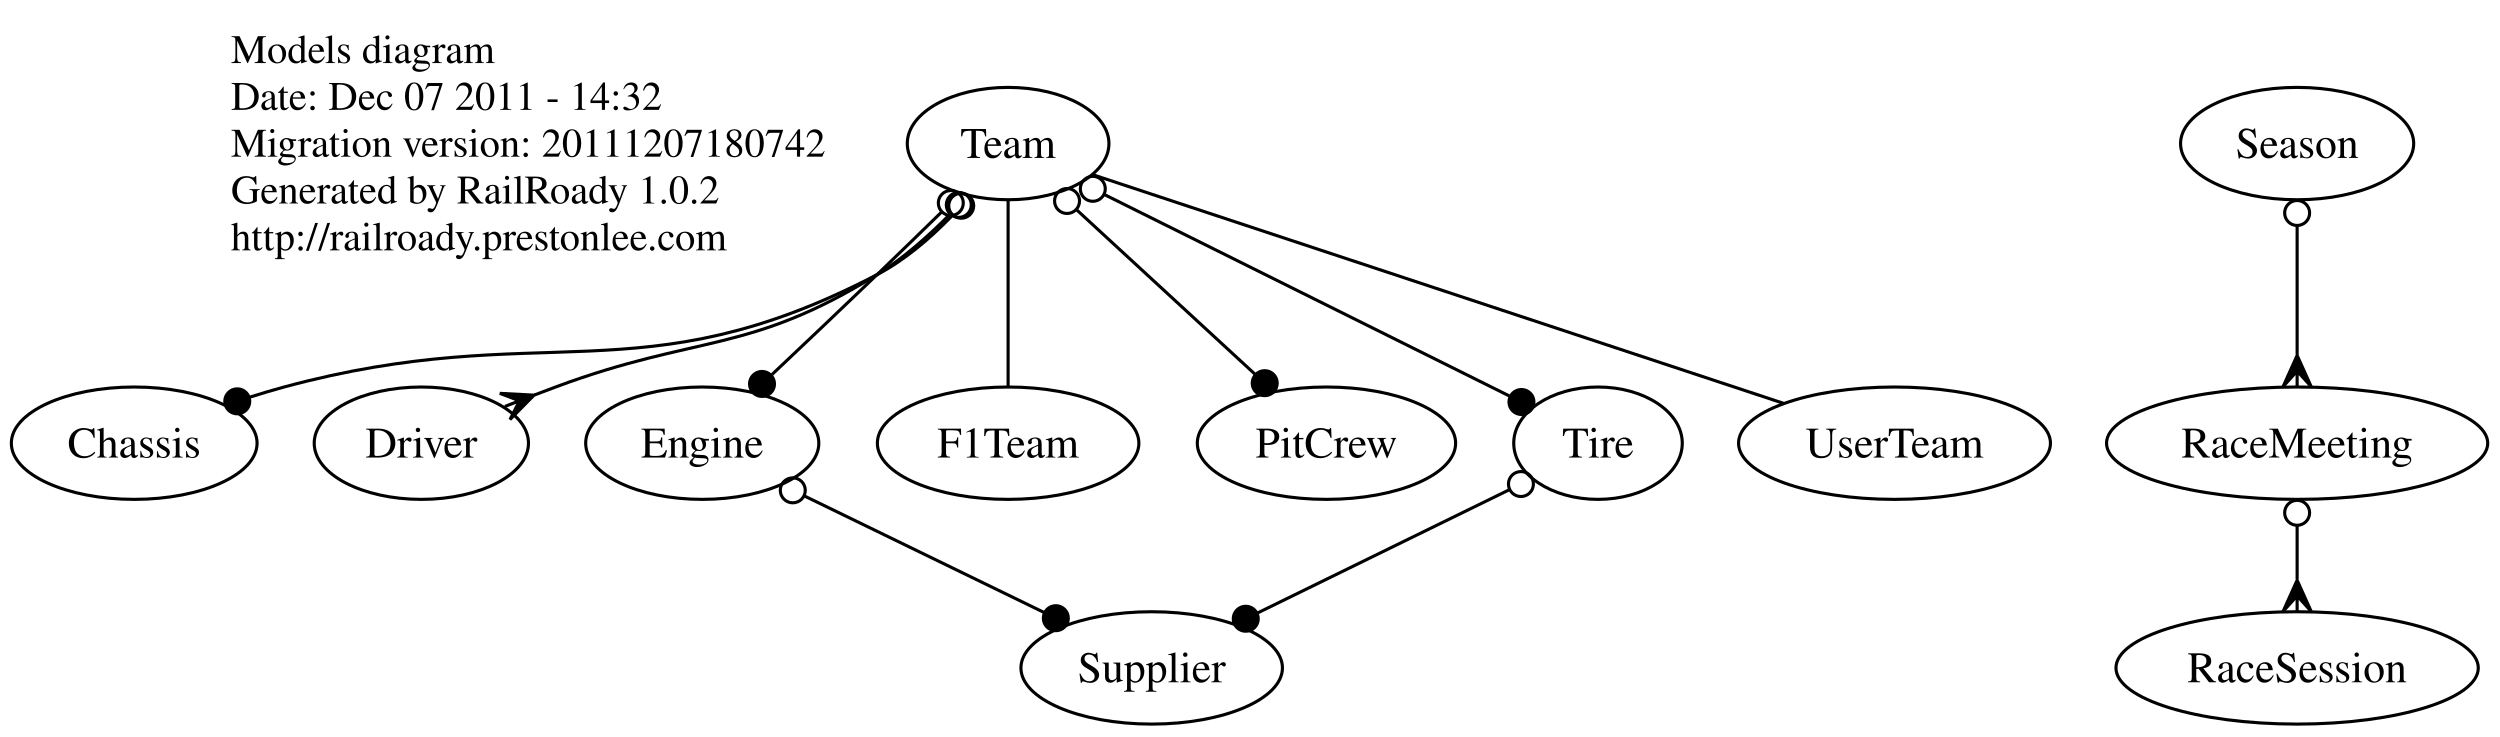
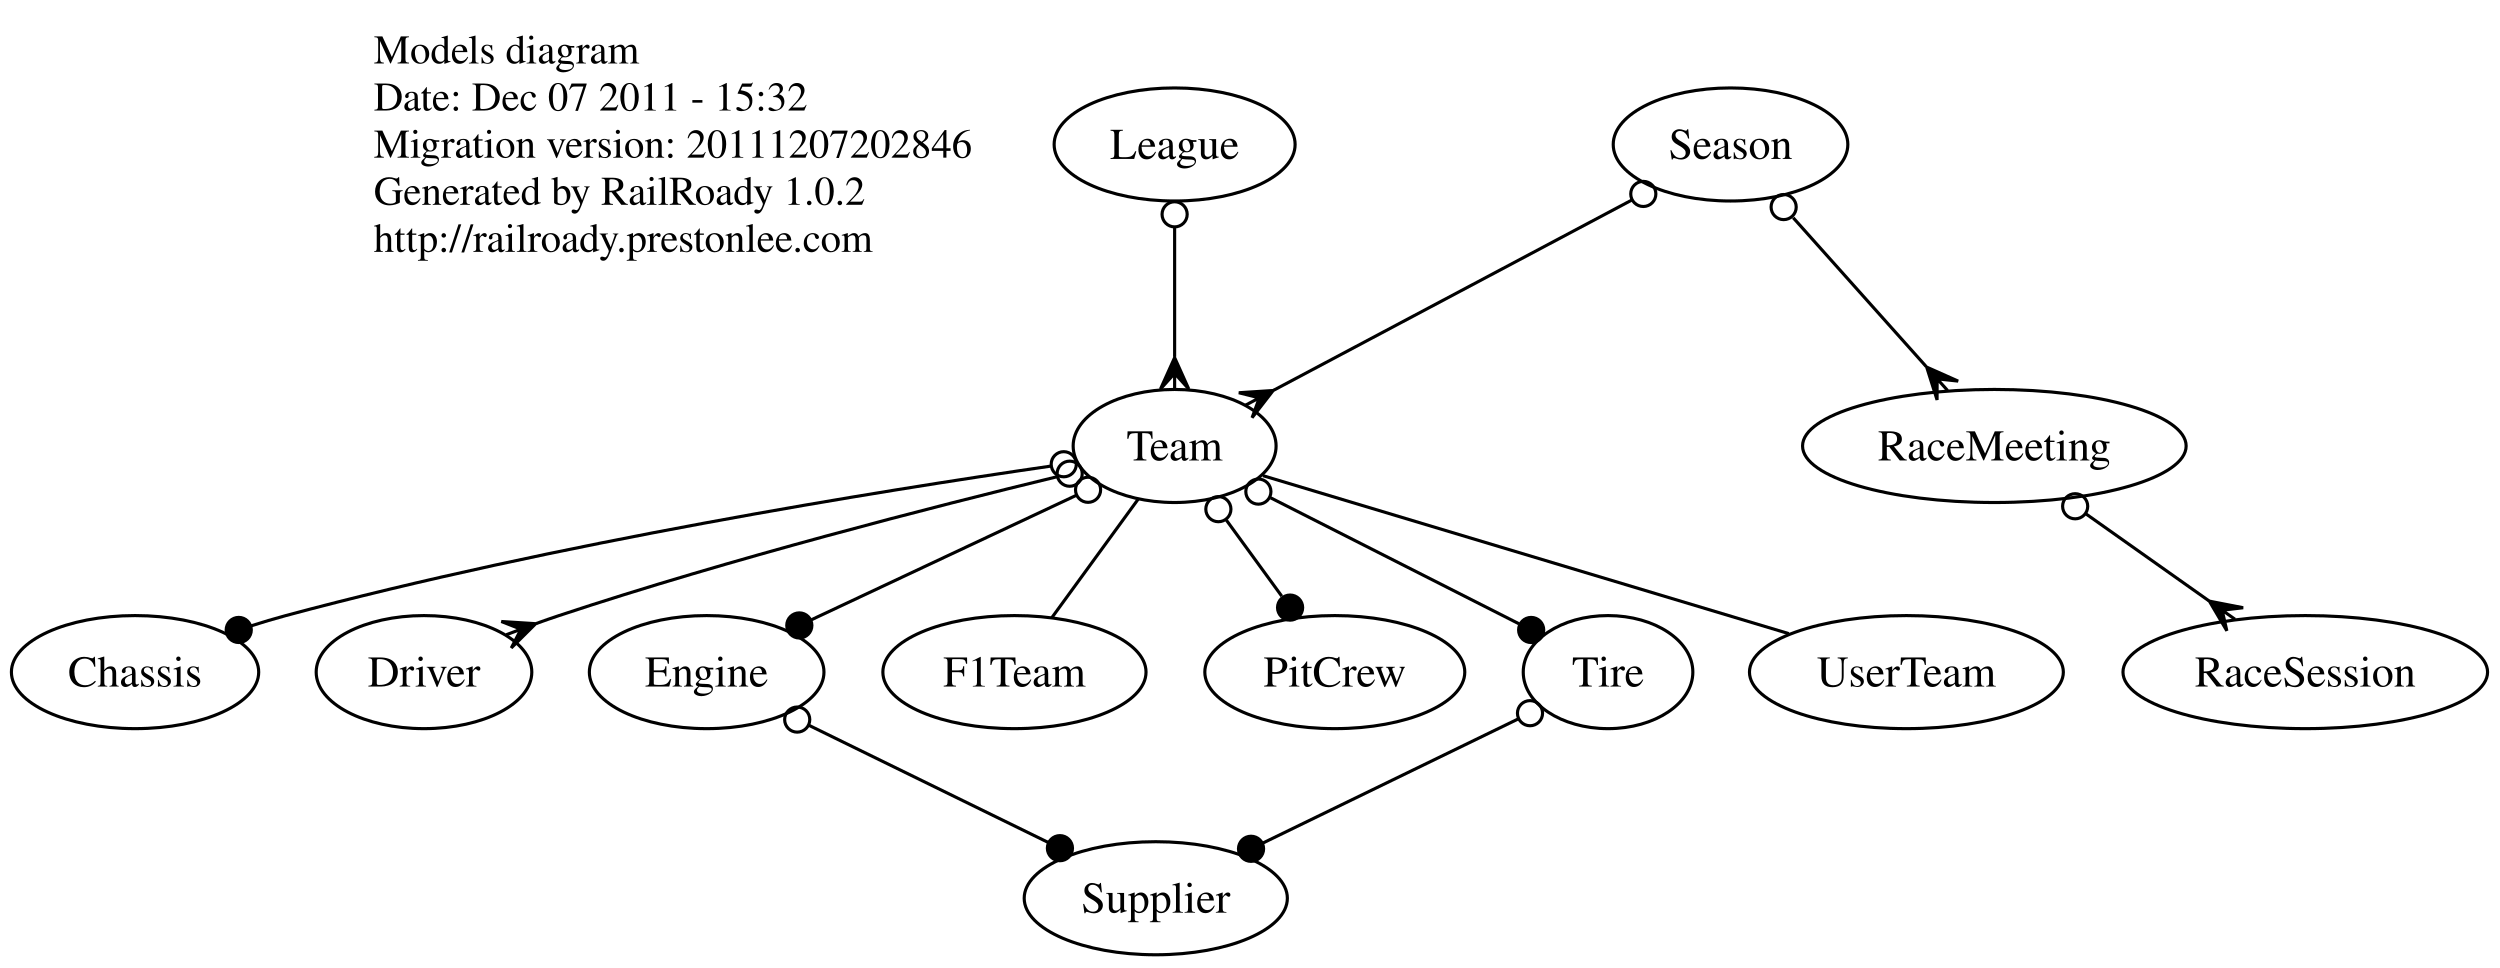
- <svg xmlns="http://www.w3.org/2000/svg" width="801pt" height="236pt" viewBox="0.00 0.00 801.00 236.00">
-   <g id="graph1" class="graph" transform="scale(1 1) rotate(0) translate(4 232)">
-     <polygon fill="white" stroke="white" points="-4,5 -4,-232 798,-232 798,5 -4,5" />
+ <svg xmlns="http://www.w3.org/2000/svg" width="796pt" height="308pt" viewBox="0.00 0.00 796.00 308.00">
+   <g id="graph1" class="graph" transform="scale(1 1) rotate(0) translate(4 304)">
+     <polygon fill="white" stroke="white" points="-4,5 -4,-304 793,-304 793,5 -4,5" />
    <g id="node1" class="node">
-       <text text-anchor="start" x="70" y="-211.8" font-family="Times,serif" font-size="13.00">Models diagram</text>
-       <text text-anchor="start" x="70" y="-196.8" font-family="Times,serif" font-size="13.00">Date: Dec 07 2011 - 14:32</text>
-       <text text-anchor="start" x="70" y="-181.8" font-family="Times,serif" font-size="13.00">Migration version: 20111207180742</text>
-       <text text-anchor="start" x="70" y="-166.8" font-family="Times,serif" font-size="13.00">Generated by RailRoady 1.0.2</text>
-       <text text-anchor="start" x="70" y="-151.8" font-family="Times,serif" font-size="13.00">http://railroady.prestonlee.com</text>
+       <text text-anchor="start" x="115" y="-283.8" font-family="Times,serif" font-size="13.00">Models diagram</text>
+       <text text-anchor="start" x="115" y="-268.8" font-family="Times,serif" font-size="13.00">Date: Dec 07 2011 - 15:32</text>
+       <text text-anchor="start" x="115" y="-253.8" font-family="Times,serif" font-size="13.00">Migration version: 20111207202846</text>
+       <text text-anchor="start" x="115" y="-238.8" font-family="Times,serif" font-size="13.00">Generated by RailRoady 1.0.2</text>
+       <text text-anchor="start" x="115" y="-223.8" font-family="Times,serif" font-size="13.00">http://railroady.prestonlee.com</text>
    </g>
    <g id="node2" class="node">
      <ellipse fill="none" stroke="black" cx="39" cy="-90" rx="39.367" ry="18" />
      <text text-anchor="middle" x="39" y="-85.4" font-family="Times,serif" font-size="14.00">Chassis</text>
    </g>
    <g id="node3" class="node">
      <ellipse fill="none" stroke="black" cx="131" cy="-90" rx="34.326" ry="18" />
      <text text-anchor="middle" x="131" y="-85.4" font-family="Times,serif" font-size="14.00">Driver</text>
    </g>
    <g id="node4" class="node">
      <ellipse fill="none" stroke="black" cx="221" cy="-90" rx="37.349" ry="18" />
      <text text-anchor="middle" x="221" y="-85.4" font-family="Times,serif" font-size="14.00">Engine</text>
    </g>
-     <g id="node10" class="node">
-       <ellipse fill="none" stroke="black" cx="365" cy="-18" rx="41.895" ry="18" />
-       <text text-anchor="middle" x="365" y="-13.4" font-family="Times,serif" font-size="14.00">Supplier</text>
+     <g id="node11" class="node">
+       <ellipse fill="none" stroke="black" cx="364" cy="-18" rx="41.895" ry="18" />
+       <text text-anchor="middle" x="364" y="-13.4" font-family="Times,serif" font-size="14.00">Supplier</text>
    </g>
    <g id="edge2" class="edge">
-       <path fill="none" stroke="black" d="M253.649,-73.129C276.6,-61.972 307.251,-47.072 330.585,-35.73" />
-       <ellipse fill="none" stroke="black" cx="250.01" cy="-74.898" rx="4" ry="4" />
-       <ellipse fill="black" stroke="black" cx="334.287" cy="-33.93" rx="4" ry="4" />
+       <path fill="none" stroke="black" d="M253.422,-73.129C276.214,-61.972 306.653,-47.072 329.824,-35.73" />
+       <ellipse fill="none" stroke="black" cx="249.829" cy="-74.888" rx="4" ry="4" />
+       <ellipse fill="black" stroke="black" cx="333.48" cy="-33.94" rx="4" ry="4" />
    </g>
    <g id="node5" class="node">
      <ellipse fill="none" stroke="black" cx="319" cy="-90" rx="41.895" ry="18" />
      <text text-anchor="middle" x="319" y="-85.4" font-family="Times,serif" font-size="14.00">F1Team</text>
    </g>
    <g id="node6" class="node">
+       <ellipse fill="none" stroke="black" cx="370" cy="-258" rx="38.363" ry="18" />
+       <text text-anchor="middle" x="370" y="-253.4" font-family="Times,serif" font-size="14.00">League</text>
+     </g>
+     <g id="node12" class="node">
+       <ellipse fill="none" stroke="black" cx="370" cy="-162" rx="32.307" ry="18" />
+       <text text-anchor="middle" x="370" y="-157.4" font-family="Times,serif" font-size="14.00">Team</text>
+     </g>
+     <g id="edge6" class="edge">
+       <path fill="none" stroke="black" d="M370,-231.683C370,-218.923 370,-203.432 370,-190.393" />
+       <ellipse fill="none" stroke="black" cx="370" cy="-235.759" rx="4" ry="4" />
+       <polygon fill="black" stroke="black" points="370,-190.132 374.5,-180.132 370,-185.132 370,-180.132 370,-180.132 370,-180.132 370,-185.132 365.5,-180.132 370,-190.132 370,-190.132" />
+     </g>
+     <g id="node7" class="node">
      <ellipse fill="none" stroke="black" cx="421" cy="-90" rx="41.386" ry="18" />
      <text text-anchor="middle" x="421" y="-85.4" font-family="Times,serif" font-size="14.00">PitCrew</text>
    </g>
-     <g id="node7" class="node">
-       <ellipse fill="none" stroke="black" cx="732" cy="-90" rx="61.067" ry="18" />
-       <text text-anchor="middle" x="732" y="-85.4" font-family="Times,serif" font-size="14.00">RaceMeeting</text>
-     </g>
    <g id="node8" class="node">
-       <ellipse fill="none" stroke="black" cx="732" cy="-18" rx="58.043" ry="18" />
-       <text text-anchor="middle" x="732" y="-13.4" font-family="Times,serif" font-size="14.00">RaceSession</text>
-     </g>
-     <g id="edge6" class="edge">
-       <path fill="none" stroke="black" d="M732,-63.64C732,-58.063 732,-52.132 732,-46.476" />
-       <ellipse fill="none" stroke="black" cx="732" cy="-67.697" rx="4" ry="4" />
-       <polygon fill="black" stroke="black" points="732,-46.104 736.5,-36.104 732,-41.104 732,-36.104 732,-36.104 732,-36.104 732,-41.104 727.5,-36.104 732,-46.104 732,-46.104" />
+       <ellipse fill="none" stroke="black" cx="631" cy="-162" rx="61.067" ry="18" />
+       <text text-anchor="middle" x="631" y="-157.4" font-family="Times,serif" font-size="14.00">RaceMeeting</text>
    </g>
    <g id="node9" class="node">
-       <ellipse fill="none" stroke="black" cx="732" cy="-186" rx="37.349" ry="18" />
-       <text text-anchor="middle" x="732" y="-181.4" font-family="Times,serif" font-size="14.00">Season</text>
+       <ellipse fill="none" stroke="black" cx="730" cy="-90" rx="58.043" ry="18" />
+       <text text-anchor="middle" x="730" y="-85.4" font-family="Times,serif" font-size="14.00">RaceSession</text>
    </g>
    <g id="edge8" class="edge">
-       <path fill="none" stroke="black" d="M732,-159.683C732,-146.923 732,-131.432 732,-118.393" />
-       <ellipse fill="none" stroke="black" cx="732" cy="-163.759" rx="4" ry="4" />
-       <polygon fill="black" stroke="black" points="732,-118.132 736.5,-108.132 732,-113.132 732,-108.132 732,-108.132 732,-108.132 732,-113.132 727.5,-108.132 732,-118.132 732,-118.132" />
+       <path fill="none" stroke="black" d="M660.189,-140.361C672.509,-131.65 686.86,-121.503 699.335,-112.682" />
+       <ellipse fill="none" stroke="black" cx="656.731" cy="-142.807" rx="4" ry="4" />
+       <polygon fill="black" stroke="black" points="699.459,-112.595 710.222,-110.496 703.542,-109.708 707.624,-106.821 707.624,-106.821 707.624,-106.821 703.542,-109.708 705.026,-103.147 699.459,-112.595 699.459,-112.595" />
    </g>
-     <g id="node11" class="node">
-       <ellipse fill="none" stroke="black" cx="319" cy="-186" rx="32.307" ry="18" />
-       <text text-anchor="middle" x="319" y="-181.4" font-family="Times,serif" font-size="14.00">Team</text>
+     <g id="node10" class="node">
+       <ellipse fill="none" stroke="black" cx="547" cy="-258" rx="37.349" ry="18" />
+       <text text-anchor="middle" x="547" y="-253.4" font-family="Times,serif" font-size="14.00">Season</text>
    </g>
    <g id="edge10" class="edge">
-       <path fill="none" stroke="black" d="M300.873,-162.698C294.087,-155.704 285.856,-148.614 277,-144 200.778,-104.288 169.973,-130.412 87,-108 83.351,-107.014 79.583,-105.884 75.836,-104.685" />
-       <ellipse fill="none" stroke="black" cx="303.971" cy="-166.073" rx="4" ry="4" />
-       <ellipse fill="black" stroke="black" cx="72.017" cy="-103.413" rx="4" ry="4" />
+       <path fill="none" stroke="black" d="M566.95,-234.675C579.682,-220.427 596.188,-201.956 609.254,-187.334" />
+       <ellipse fill="none" stroke="black" cx="563.915" cy="-238.072" rx="4" ry="4" />
+       <polygon fill="black" stroke="black" points="609.451,-187.115 619.469,-182.657 612.782,-183.386 616.114,-179.658 616.114,-179.658 616.114,-179.658 612.782,-183.386 612.759,-176.66 609.451,-187.115 609.451,-187.115" />
    </g>
    <g id="edge12" class="edge">
-       <path fill="none" stroke="black" d="M300.132,-163.111C293.378,-156.276 285.356,-149.178 277,-144 235.78,-118.455 219.447,-124.918 174,-108 171.778,-107.173 169.497,-106.311 167.199,-105.432" />
-       <ellipse fill="none" stroke="black" cx="303.199" cy="-166.348" rx="4" ry="4" />
-       <polygon fill="black" stroke="black" points="167.097,-105.392 159.4,-97.582 162.435,-103.585 157.773,-101.777 157.773,-101.777 157.773,-101.777 162.435,-103.585 156.146,-105.973 167.097,-105.392 167.097,-105.392" />
+       <path fill="none" stroke="black" d="M515.559,-240.302C483.403,-223.225 433.729,-196.845 401.538,-179.749" />
+       <ellipse fill="none" stroke="black" cx="519.227" cy="-242.251" rx="4" ry="4" />
+       <polygon fill="black" stroke="black" points="401.382,-179.666 394.661,-171.001 396.966,-177.321 392.55,-174.976 392.55,-174.976 392.55,-174.976 396.966,-177.321 390.439,-178.95 401.382,-179.666 401.382,-179.666" />
    </g>
    <g id="edge14" class="edge">
-       <path fill="none" stroke="black" d="M297.669,-164.052C291.064,-157.599 283.75,-150.488 277,-144 265.971,-133.399 253.629,-121.701 243.344,-111.998" />
-       <ellipse fill="none" stroke="black" cx="300.639" cy="-166.958" rx="4" ry="4" />
-       <ellipse fill="black" stroke="black" cx="240.148" cy="-108.985" rx="4" ry="4" />
+       <path fill="none" stroke="black" d="M330.559,-155.592C275.474,-147.593 172.629,-131.032 87,-108 83.35,-107.018 79.581,-105.89 75.834,-104.693" />
+       <ellipse fill="none" stroke="black" cx="334.697" cy="-156.187" rx="4" ry="4" />
+       <ellipse fill="black" stroke="black" cx="72.014" cy="-103.422" rx="4" ry="4" />
+     </g>
+     <g id="edge16" class="edge">
+       <path fill="none" stroke="black" d="M332.628,-152.222C292.914,-142.587 228.463,-126.066 174,-108 171.6,-107.204 169.139,-106.346 166.67,-105.454" />
+       <ellipse fill="none" stroke="black" cx="336.584" cy="-153.176" rx="4" ry="4" />
+       <polygon fill="black" stroke="black" points="166.569,-105.417 158.789,-97.689 161.888,-103.659 157.207,-101.902 157.207,-101.902 157.207,-101.902 161.888,-103.659 155.626,-106.115 166.569,-105.417 166.569,-105.417" />
+     </g>
+     <g id="edge18" class="edge">
+       <path fill="none" stroke="black" d="M338.707,-146.299C314.008,-134.695 279.625,-118.542 254.397,-106.69" />
+       <ellipse fill="none" stroke="black" cx="342.44" cy="-148.052" rx="4" ry="4" />
+       <ellipse fill="black" stroke="black" cx="250.502" cy="-104.86" rx="4" ry="4" />
    </g>
    <g id="edge4" class="edge">
-       <path fill="none" stroke="black" d="M319,-167.759C319,-150.798 319,-125.055 319,-108.132" />
+       <path fill="none" stroke="black" d="M358.427,-145.116C350.198,-133.821 339.178,-118.696 330.881,-107.307" />
    </g>
-     <g id="edge16" class="edge">
-       <path fill="none" stroke="black" d="M341.03,-164.697C357.902,-149.149 381.102,-127.769 398.169,-112.04" />
-       <ellipse fill="none" stroke="black" cx="337.879" cy="-167.602" rx="4" ry="4" />
-       <ellipse fill="black" stroke="black" cx="401.215" cy="-109.233" rx="4" ry="4" />
+     <g id="edge20" class="edge">
+       <path fill="none" stroke="black" d="M386.459,-138.409C392.109,-130.654 398.439,-121.967 404.121,-114.167" />
+       <ellipse fill="none" stroke="black" cx="383.928" cy="-141.883" rx="4" ry="4" />
+       <ellipse fill="black" stroke="black" cx="406.764" cy="-110.54" rx="4" ry="4" />
    </g>
-     <g id="node12" class="node">
+     <g id="node13" class="node">
      <ellipse fill="none" stroke="black" cx="508" cy="-90" rx="27" ry="18" />
      <text text-anchor="middle" x="508" y="-85.4" font-family="Times,serif" font-size="14.00">Tire</text>
    </g>
-     <g id="edge18" class="edge">
-       <path fill="none" stroke="black" d="M349.919,-169.622C385.874,-151.74 444.732,-122.467 479.582,-105.134" />
-       <ellipse fill="none" stroke="black" cx="346.136" cy="-171.504" rx="4" ry="4" />
-       <ellipse fill="black" stroke="black" cx="483.476" cy="-103.197" rx="4" ry="4" />
+     <g id="edge22" class="edge">
+       <path fill="none" stroke="black" d="M400.539,-145.509C424.159,-133.528 456.614,-117.066 479.66,-105.375" />
+       <ellipse fill="none" stroke="black" cx="396.665" cy="-147.474" rx="4" ry="4" />
+       <ellipse fill="black" stroke="black" cx="483.521" cy="-103.417" rx="4" ry="4" />
    </g>
-     <g id="node13" class="node">
+     <g id="node14" class="node">
      <ellipse fill="none" stroke="black" cx="603" cy="-90" rx="49.969" ry="18" />
      <text text-anchor="middle" x="603" y="-85.4" font-family="Times,serif" font-size="14.00">UserTeam</text>
    </g>
-     <g id="edge22" class="edge">
-       <path fill="none" stroke="black" d="M346.231,-175.987C397.877,-158.893 510.022,-121.775 567.489,-102.754" />
+     <g id="edge26" class="edge">
+       <path fill="none" stroke="black" d="M398.105,-152.556C439.984,-139.975 518.832,-116.286 565.558,-102.249" />
    </g>
-     <g id="edge20" class="edge">
-       <path fill="none" stroke="black" d="M479.681,-75.138C456.46,-63.771 423.523,-47.648 398.901,-35.595" />
-       <ellipse fill="none" stroke="black" cx="483.307" cy="-76.913" rx="4" ry="4" />
-       <ellipse fill="black" stroke="black" cx="395.139" cy="-33.753" rx="4" ry="4" />
+     <g id="edge24" class="edge">
+       <path fill="none" stroke="black" d="M479.483,-75.138C456.099,-63.771 422.933,-47.648 398.138,-35.595" />
+       <ellipse fill="none" stroke="black" cx="483.155" cy="-76.922" rx="4" ry="4" />
+       <ellipse fill="black" stroke="black" cx="394.33" cy="-33.743" rx="4" ry="4" />
    </g>
  </g>
</svg>
